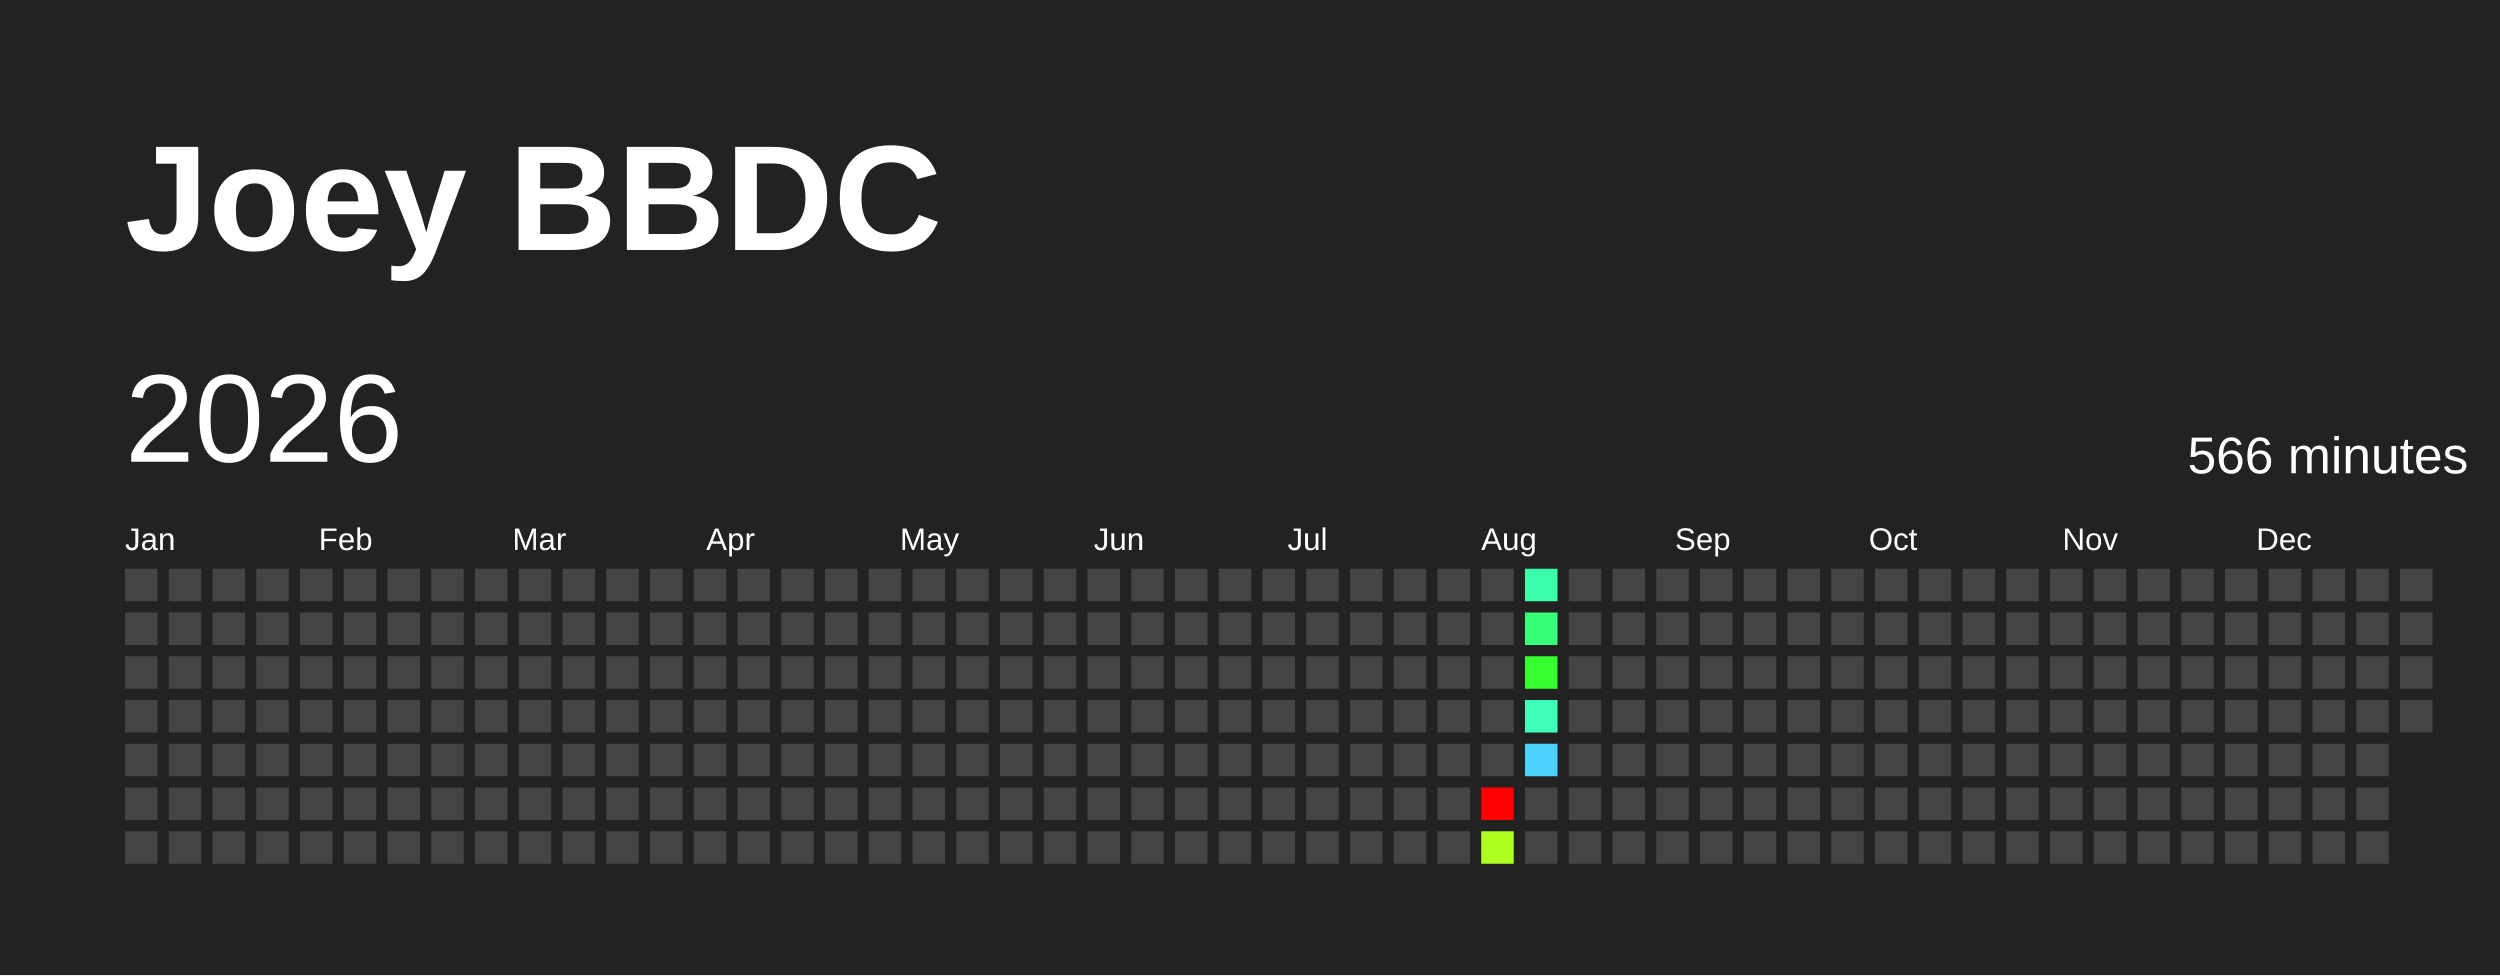
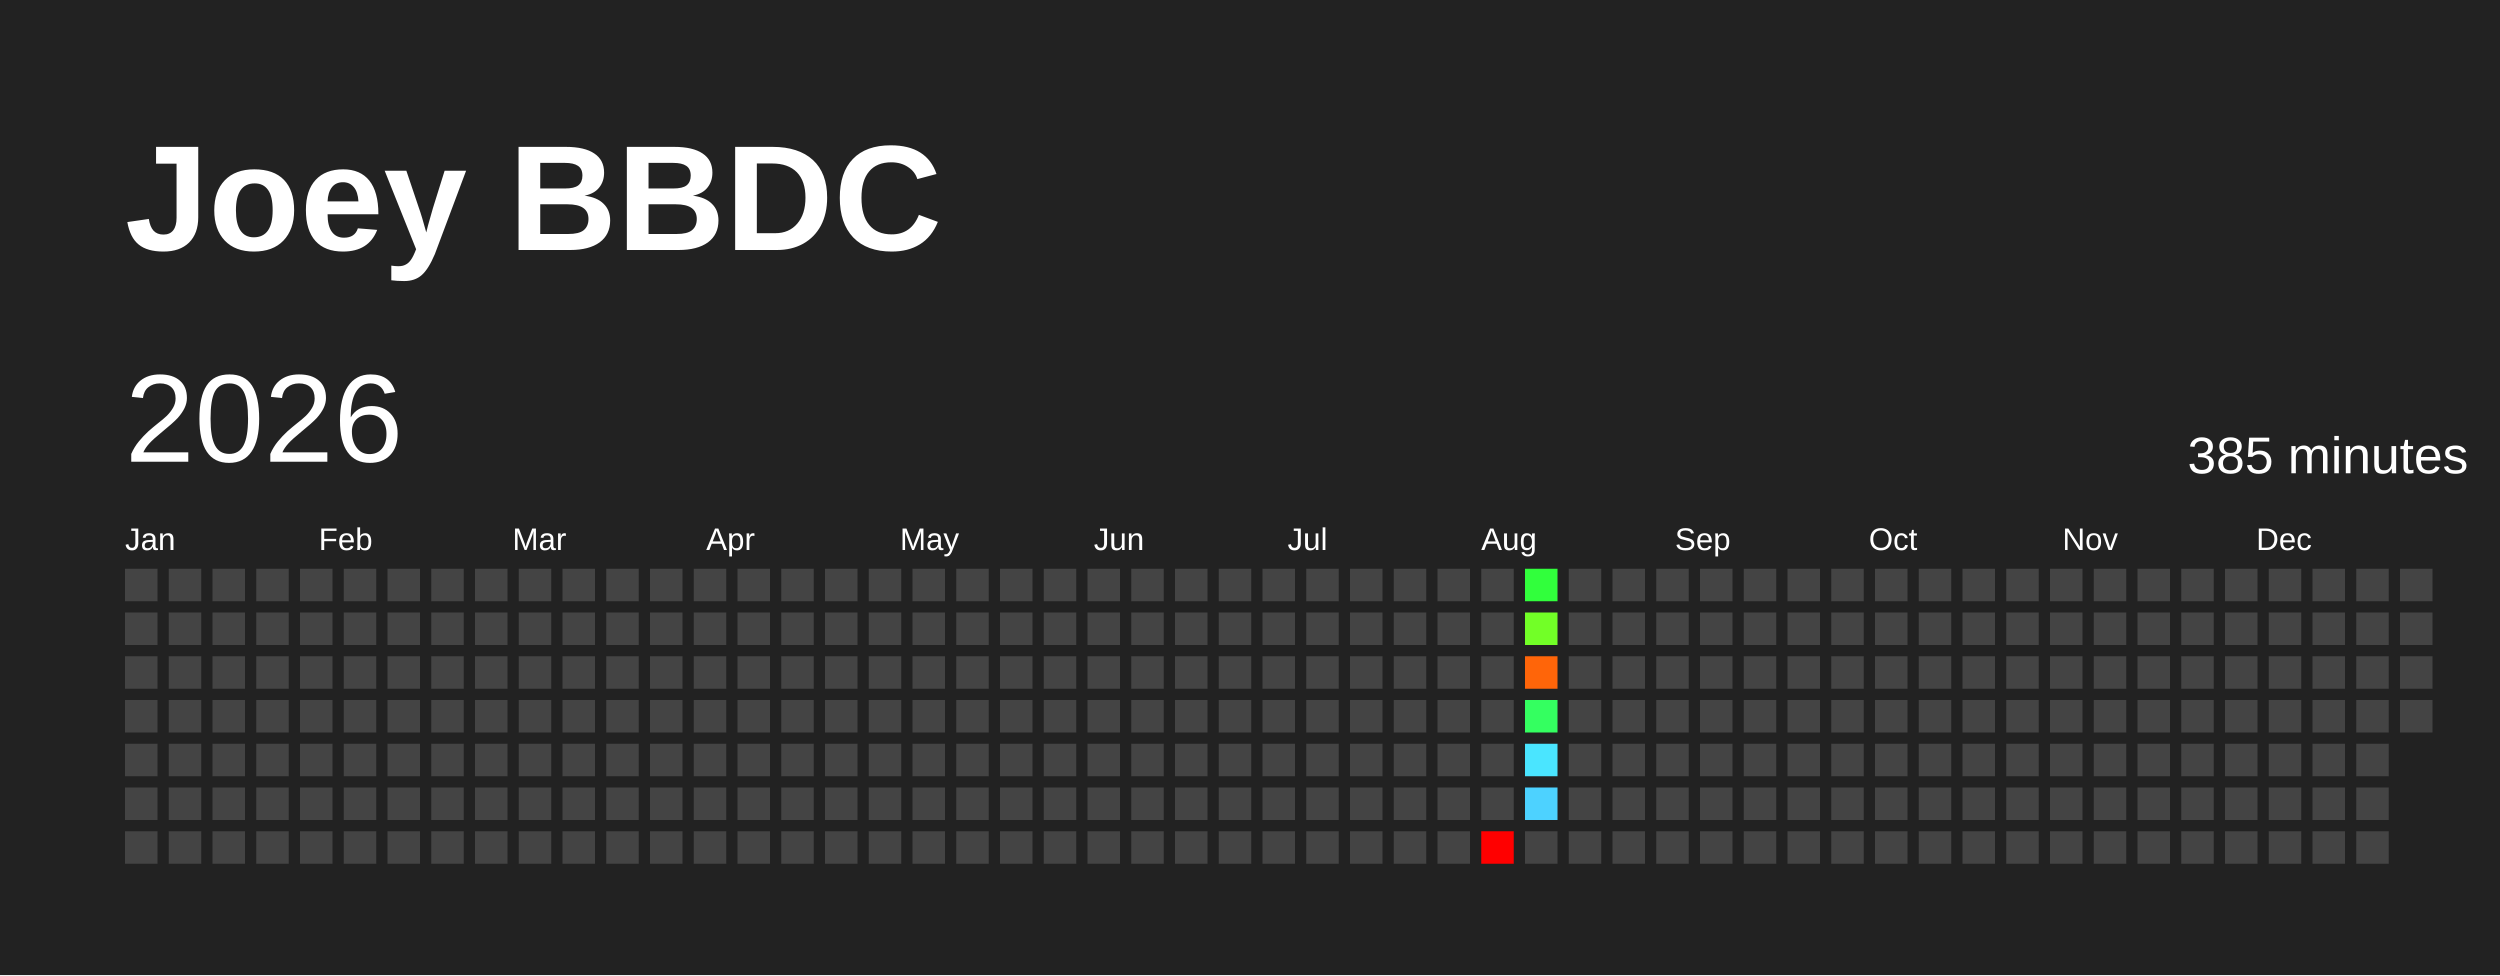
<svg xmlns="http://www.w3.org/2000/svg" baseProfile="full" height="78mm" version="1.1" viewBox="0,0,200,78" width="200mm">
  <defs />
  <rect fill="#222222" height="78" width="200" x="0" y="0" />
  <text fill="#FFFFFF" style="font-size:12px; font-family:Arial; font-weight:bold;" x="10" y="20">Joey BBDC</text>
  <text dominant-baseline="hanging" fill="#FFFFFF" style="font-size:10.0px; font-family:Arial;" x="10" y="30">2026</text>
-   <text dominant-baseline="hanging" fill="#FFFFFF" style="font-size:4.125px; font-family:Arial;" x="175" y="35">566 minutes</text>
+   <text dominant-baseline="hanging" fill="#FFFFFF" style="font-size:4.125px; font-family:Arial;" x="175" y="35">385 minutes</text>
  <text fill="#FFFFFF" style="font-size:2.5px; font-family:Arial" x="10.0" y="44">Jan</text>
  <text fill="#FFFFFF" style="font-size:2.5px; font-family:Arial" x="25.5" y="44">Feb</text>
  <text fill="#FFFFFF" style="font-size:2.5px; font-family:Arial" x="41.0" y="44">Mar</text>
  <text fill="#FFFFFF" style="font-size:2.5px; font-family:Arial" x="56.5" y="44">Apr</text>
  <text fill="#FFFFFF" style="font-size:2.5px; font-family:Arial" x="72.0" y="44">May</text>
  <text fill="#FFFFFF" style="font-size:2.5px; font-family:Arial" x="87.5" y="44">Jun</text>
  <text fill="#FFFFFF" style="font-size:2.5px; font-family:Arial" x="103.0" y="44">Jul</text>
  <text fill="#FFFFFF" style="font-size:2.5px; font-family:Arial" x="118.5" y="44">Aug</text>
  <text fill="#FFFFFF" style="font-size:2.5px; font-family:Arial" x="134.0" y="44">Sep</text>
  <text fill="#FFFFFF" style="font-size:2.5px; font-family:Arial" x="149.5" y="44">Oct</text>
  <text fill="#FFFFFF" style="font-size:2.5px; font-family:Arial" x="165.0" y="44">Nov</text>
  <text fill="#FFFFFF" style="font-size:2.5px; font-family:Arial" x="180.5" y="44">Dec</text>
  <rect fill="#444444" height="2.6" width="2.6" x="10.0" y="45.5" />
  <rect fill="#444444" height="2.6" width="2.6" x="10.0" y="49.0" />
  <rect fill="#444444" height="2.6" width="2.6" x="10.0" y="52.5" />
  <rect fill="#444444" height="2.6" width="2.6" x="10.0" y="56.0" />
  <rect fill="#444444" height="2.6" width="2.6" x="10.0" y="59.5" />
  <rect fill="#444444" height="2.6" width="2.6" x="10.0" y="63.0" />
  <rect fill="#444444" height="2.6" width="2.6" x="10.0" y="66.5" />
  <rect fill="#444444" height="2.6" width="2.6" x="13.5" y="45.5" />
  <rect fill="#444444" height="2.6" width="2.6" x="13.5" y="49.0" />
  <rect fill="#444444" height="2.6" width="2.6" x="13.5" y="52.5" />
  <rect fill="#444444" height="2.6" width="2.6" x="13.5" y="56.0" />
  <rect fill="#444444" height="2.6" width="2.6" x="13.5" y="59.5" />
  <rect fill="#444444" height="2.6" width="2.6" x="13.5" y="63.0" />
  <rect fill="#444444" height="2.6" width="2.6" x="13.5" y="66.5" />
  <rect fill="#444444" height="2.6" width="2.6" x="17.0" y="45.5" />
  <rect fill="#444444" height="2.6" width="2.6" x="17.0" y="49.0" />
  <rect fill="#444444" height="2.6" width="2.6" x="17.0" y="52.5" />
  <rect fill="#444444" height="2.6" width="2.6" x="17.0" y="56.0" />
  <rect fill="#444444" height="2.6" width="2.6" x="17.0" y="59.5" />
  <rect fill="#444444" height="2.6" width="2.6" x="17.0" y="63.0" />
  <rect fill="#444444" height="2.6" width="2.6" x="17.0" y="66.5" />
  <rect fill="#444444" height="2.6" width="2.6" x="20.5" y="45.5" />
  <rect fill="#444444" height="2.6" width="2.6" x="20.5" y="49.0" />
  <rect fill="#444444" height="2.6" width="2.6" x="20.5" y="52.5" />
  <rect fill="#444444" height="2.6" width="2.6" x="20.5" y="56.0" />
  <rect fill="#444444" height="2.6" width="2.6" x="20.5" y="59.5" />
  <rect fill="#444444" height="2.6" width="2.6" x="20.5" y="63.0" />
  <rect fill="#444444" height="2.6" width="2.6" x="20.5" y="66.5" />
  <rect fill="#444444" height="2.6" width="2.6" x="24.0" y="45.5" />
  <rect fill="#444444" height="2.6" width="2.6" x="24.0" y="49.0" />
  <rect fill="#444444" height="2.6" width="2.6" x="24.0" y="52.5" />
  <rect fill="#444444" height="2.6" width="2.6" x="24.0" y="56.0" />
  <rect fill="#444444" height="2.6" width="2.6" x="24.0" y="59.5" />
  <rect fill="#444444" height="2.6" width="2.6" x="24.0" y="63.0" />
  <rect fill="#444444" height="2.6" width="2.6" x="24.0" y="66.5" />
  <rect fill="#444444" height="2.6" width="2.6" x="27.5" y="45.5" />
  <rect fill="#444444" height="2.6" width="2.6" x="27.5" y="49.0" />
  <rect fill="#444444" height="2.6" width="2.6" x="27.5" y="52.5" />
  <rect fill="#444444" height="2.6" width="2.6" x="27.5" y="56.0" />
  <rect fill="#444444" height="2.6" width="2.6" x="27.5" y="59.5" />
  <rect fill="#444444" height="2.6" width="2.6" x="27.5" y="63.0" />
  <rect fill="#444444" height="2.6" width="2.6" x="27.5" y="66.5" />
  <rect fill="#444444" height="2.6" width="2.6" x="31.0" y="45.5" />
  <rect fill="#444444" height="2.6" width="2.6" x="31.0" y="49.0" />
  <rect fill="#444444" height="2.6" width="2.6" x="31.0" y="52.5" />
  <rect fill="#444444" height="2.6" width="2.6" x="31.0" y="56.0" />
  <rect fill="#444444" height="2.6" width="2.6" x="31.0" y="59.5" />
  <rect fill="#444444" height="2.6" width="2.6" x="31.0" y="63.0" />
  <rect fill="#444444" height="2.6" width="2.6" x="31.0" y="66.5" />
  <rect fill="#444444" height="2.6" width="2.6" x="34.5" y="45.5" />
  <rect fill="#444444" height="2.6" width="2.6" x="34.5" y="49.0" />
  <rect fill="#444444" height="2.6" width="2.6" x="34.5" y="52.5" />
  <rect fill="#444444" height="2.6" width="2.6" x="34.5" y="56.0" />
  <rect fill="#444444" height="2.6" width="2.6" x="34.5" y="59.5" />
  <rect fill="#444444" height="2.6" width="2.6" x="34.5" y="63.0" />
  <rect fill="#444444" height="2.6" width="2.6" x="34.5" y="66.5" />
  <rect fill="#444444" height="2.6" width="2.6" x="38.0" y="45.5" />
  <rect fill="#444444" height="2.6" width="2.6" x="38.0" y="49.0" />
  <rect fill="#444444" height="2.6" width="2.6" x="38.0" y="52.5" />
  <rect fill="#444444" height="2.6" width="2.6" x="38.0" y="56.0" />
  <rect fill="#444444" height="2.6" width="2.6" x="38.0" y="59.5" />
  <rect fill="#444444" height="2.6" width="2.6" x="38.0" y="63.0" />
  <rect fill="#444444" height="2.6" width="2.6" x="38.0" y="66.5" />
  <rect fill="#444444" height="2.6" width="2.6" x="41.5" y="45.5" />
  <rect fill="#444444" height="2.6" width="2.6" x="41.5" y="49.0" />
  <rect fill="#444444" height="2.6" width="2.6" x="41.5" y="52.5" />
  <rect fill="#444444" height="2.6" width="2.6" x="41.5" y="56.0" />
  <rect fill="#444444" height="2.6" width="2.6" x="41.5" y="59.5" />
  <rect fill="#444444" height="2.6" width="2.6" x="41.5" y="63.0" />
  <rect fill="#444444" height="2.6" width="2.6" x="41.5" y="66.5" />
  <rect fill="#444444" height="2.6" width="2.6" x="45.0" y="45.5" />
  <rect fill="#444444" height="2.6" width="2.6" x="45.0" y="49.0" />
  <rect fill="#444444" height="2.6" width="2.6" x="45.0" y="52.5" />
  <rect fill="#444444" height="2.6" width="2.6" x="45.0" y="56.0" />
  <rect fill="#444444" height="2.6" width="2.6" x="45.0" y="59.5" />
  <rect fill="#444444" height="2.6" width="2.6" x="45.0" y="63.0" />
  <rect fill="#444444" height="2.6" width="2.6" x="45.0" y="66.5" />
  <rect fill="#444444" height="2.6" width="2.6" x="48.5" y="45.5" />
  <rect fill="#444444" height="2.6" width="2.6" x="48.5" y="49.0" />
  <rect fill="#444444" height="2.6" width="2.6" x="48.5" y="52.5" />
  <rect fill="#444444" height="2.6" width="2.6" x="48.5" y="56.0" />
  <rect fill="#444444" height="2.6" width="2.6" x="48.5" y="59.5" />
  <rect fill="#444444" height="2.6" width="2.6" x="48.5" y="63.0" />
  <rect fill="#444444" height="2.6" width="2.6" x="48.5" y="66.5" />
  <rect fill="#444444" height="2.6" width="2.6" x="52.0" y="45.5" />
  <rect fill="#444444" height="2.6" width="2.6" x="52.0" y="49.0" />
  <rect fill="#444444" height="2.6" width="2.6" x="52.0" y="52.5" />
  <rect fill="#444444" height="2.6" width="2.6" x="52.0" y="56.0" />
  <rect fill="#444444" height="2.6" width="2.6" x="52.0" y="59.5" />
  <rect fill="#444444" height="2.6" width="2.6" x="52.0" y="63.0" />
  <rect fill="#444444" height="2.6" width="2.6" x="52.0" y="66.5" />
  <rect fill="#444444" height="2.6" width="2.6" x="55.5" y="45.5" />
  <rect fill="#444444" height="2.6" width="2.6" x="55.5" y="49.0" />
  <rect fill="#444444" height="2.6" width="2.6" x="55.5" y="52.5" />
  <rect fill="#444444" height="2.6" width="2.6" x="55.5" y="56.0" />
  <rect fill="#444444" height="2.6" width="2.6" x="55.5" y="59.5" />
  <rect fill="#444444" height="2.6" width="2.6" x="55.5" y="63.0" />
  <rect fill="#444444" height="2.6" width="2.6" x="55.5" y="66.5" />
  <rect fill="#444444" height="2.6" width="2.6" x="59.0" y="45.5" />
  <rect fill="#444444" height="2.6" width="2.6" x="59.0" y="49.0" />
  <rect fill="#444444" height="2.6" width="2.6" x="59.0" y="52.5" />
  <rect fill="#444444" height="2.6" width="2.6" x="59.0" y="56.0" />
  <rect fill="#444444" height="2.6" width="2.6" x="59.0" y="59.5" />
  <rect fill="#444444" height="2.6" width="2.6" x="59.0" y="63.0" />
  <rect fill="#444444" height="2.6" width="2.6" x="59.0" y="66.5" />
  <rect fill="#444444" height="2.6" width="2.6" x="62.5" y="45.5" />
  <rect fill="#444444" height="2.6" width="2.6" x="62.5" y="49.0" />
  <rect fill="#444444" height="2.6" width="2.6" x="62.5" y="52.5" />
  <rect fill="#444444" height="2.6" width="2.6" x="62.5" y="56.0" />
  <rect fill="#444444" height="2.6" width="2.6" x="62.5" y="59.5" />
  <rect fill="#444444" height="2.6" width="2.6" x="62.5" y="63.0" />
  <rect fill="#444444" height="2.6" width="2.6" x="62.5" y="66.5" />
  <rect fill="#444444" height="2.6" width="2.6" x="66.0" y="45.5" />
  <rect fill="#444444" height="2.6" width="2.6" x="66.0" y="49.0" />
  <rect fill="#444444" height="2.6" width="2.6" x="66.0" y="52.5" />
  <rect fill="#444444" height="2.6" width="2.6" x="66.0" y="56.0" />
  <rect fill="#444444" height="2.6" width="2.6" x="66.0" y="59.5" />
  <rect fill="#444444" height="2.6" width="2.6" x="66.0" y="63.0" />
  <rect fill="#444444" height="2.6" width="2.6" x="66.0" y="66.5" />
  <rect fill="#444444" height="2.6" width="2.6" x="69.5" y="45.5" />
  <rect fill="#444444" height="2.6" width="2.6" x="69.5" y="49.0" />
  <rect fill="#444444" height="2.6" width="2.6" x="69.5" y="52.5" />
  <rect fill="#444444" height="2.6" width="2.6" x="69.5" y="56.0" />
  <rect fill="#444444" height="2.6" width="2.6" x="69.5" y="59.5" />
  <rect fill="#444444" height="2.6" width="2.6" x="69.5" y="63.0" />
  <rect fill="#444444" height="2.6" width="2.6" x="69.5" y="66.5" />
  <rect fill="#444444" height="2.6" width="2.6" x="73.0" y="45.5" />
  <rect fill="#444444" height="2.6" width="2.6" x="73.0" y="49.0" />
  <rect fill="#444444" height="2.6" width="2.6" x="73.0" y="52.5" />
  <rect fill="#444444" height="2.6" width="2.6" x="73.0" y="56.0" />
  <rect fill="#444444" height="2.6" width="2.6" x="73.0" y="59.5" />
  <rect fill="#444444" height="2.6" width="2.6" x="73.0" y="63.0" />
  <rect fill="#444444" height="2.6" width="2.6" x="73.0" y="66.5" />
  <rect fill="#444444" height="2.6" width="2.6" x="76.5" y="45.5" />
  <rect fill="#444444" height="2.6" width="2.6" x="76.5" y="49.0" />
  <rect fill="#444444" height="2.6" width="2.6" x="76.5" y="52.5" />
  <rect fill="#444444" height="2.6" width="2.6" x="76.5" y="56.0" />
  <rect fill="#444444" height="2.6" width="2.6" x="76.5" y="59.5" />
  <rect fill="#444444" height="2.6" width="2.6" x="76.5" y="63.0" />
  <rect fill="#444444" height="2.6" width="2.6" x="76.5" y="66.5" />
  <rect fill="#444444" height="2.6" width="2.6" x="80.0" y="45.5" />
  <rect fill="#444444" height="2.6" width="2.6" x="80.0" y="49.0" />
  <rect fill="#444444" height="2.6" width="2.6" x="80.0" y="52.5" />
  <rect fill="#444444" height="2.6" width="2.6" x="80.0" y="56.0" />
  <rect fill="#444444" height="2.6" width="2.6" x="80.0" y="59.5" />
  <rect fill="#444444" height="2.6" width="2.6" x="80.0" y="63.0" />
  <rect fill="#444444" height="2.6" width="2.6" x="80.0" y="66.5" />
  <rect fill="#444444" height="2.6" width="2.6" x="83.5" y="45.5" />
  <rect fill="#444444" height="2.6" width="2.6" x="83.5" y="49.0" />
  <rect fill="#444444" height="2.6" width="2.6" x="83.5" y="52.5" />
  <rect fill="#444444" height="2.6" width="2.6" x="83.5" y="56.0" />
  <rect fill="#444444" height="2.6" width="2.6" x="83.5" y="59.5" />
  <rect fill="#444444" height="2.6" width="2.6" x="83.5" y="63.0" />
  <rect fill="#444444" height="2.6" width="2.6" x="83.5" y="66.5" />
  <rect fill="#444444" height="2.6" width="2.6" x="87.0" y="45.5" />
  <rect fill="#444444" height="2.6" width="2.6" x="87.0" y="49.0" />
  <rect fill="#444444" height="2.6" width="2.6" x="87.0" y="52.5" />
  <rect fill="#444444" height="2.6" width="2.6" x="87.0" y="56.0" />
  <rect fill="#444444" height="2.6" width="2.6" x="87.0" y="59.5" />
  <rect fill="#444444" height="2.6" width="2.6" x="87.0" y="63.0" />
  <rect fill="#444444" height="2.6" width="2.6" x="87.0" y="66.5" />
  <rect fill="#444444" height="2.6" width="2.6" x="90.5" y="45.5" />
  <rect fill="#444444" height="2.6" width="2.6" x="90.5" y="49.0" />
  <rect fill="#444444" height="2.6" width="2.6" x="90.5" y="52.5" />
  <rect fill="#444444" height="2.6" width="2.6" x="90.5" y="56.0" />
  <rect fill="#444444" height="2.6" width="2.6" x="90.5" y="59.5" />
  <rect fill="#444444" height="2.6" width="2.6" x="90.5" y="63.0" />
  <rect fill="#444444" height="2.6" width="2.6" x="90.5" y="66.5" />
  <rect fill="#444444" height="2.6" width="2.6" x="94.0" y="45.5" />
  <rect fill="#444444" height="2.6" width="2.6" x="94.0" y="49.0" />
  <rect fill="#444444" height="2.6" width="2.6" x="94.0" y="52.5" />
  <rect fill="#444444" height="2.6" width="2.6" x="94.0" y="56.0" />
  <rect fill="#444444" height="2.6" width="2.6" x="94.0" y="59.5" />
  <rect fill="#444444" height="2.6" width="2.6" x="94.0" y="63.0" />
  <rect fill="#444444" height="2.6" width="2.6" x="94.0" y="66.5" />
  <rect fill="#444444" height="2.6" width="2.6" x="97.5" y="45.5" />
  <rect fill="#444444" height="2.6" width="2.6" x="97.5" y="49.0" />
  <rect fill="#444444" height="2.6" width="2.6" x="97.5" y="52.5" />
  <rect fill="#444444" height="2.6" width="2.6" x="97.5" y="56.0" />
  <rect fill="#444444" height="2.6" width="2.6" x="97.5" y="59.5" />
  <rect fill="#444444" height="2.6" width="2.6" x="97.5" y="63.0" />
  <rect fill="#444444" height="2.6" width="2.6" x="97.5" y="66.5" />
  <rect fill="#444444" height="2.6" width="2.6" x="101.0" y="45.5" />
  <rect fill="#444444" height="2.6" width="2.6" x="101.0" y="49.0" />
  <rect fill="#444444" height="2.6" width="2.6" x="101.0" y="52.5" />
  <rect fill="#444444" height="2.6" width="2.6" x="101.0" y="56.0" />
  <rect fill="#444444" height="2.6" width="2.6" x="101.0" y="59.5" />
  <rect fill="#444444" height="2.6" width="2.6" x="101.0" y="63.0" />
  <rect fill="#444444" height="2.6" width="2.6" x="101.0" y="66.5" />
  <rect fill="#444444" height="2.6" width="2.6" x="104.5" y="45.5" />
  <rect fill="#444444" height="2.6" width="2.6" x="104.5" y="49.0" />
  <rect fill="#444444" height="2.6" width="2.6" x="104.5" y="52.5" />
  <rect fill="#444444" height="2.6" width="2.6" x="104.5" y="56.0" />
  <rect fill="#444444" height="2.6" width="2.6" x="104.5" y="59.5" />
  <rect fill="#444444" height="2.6" width="2.6" x="104.5" y="63.0" />
  <rect fill="#444444" height="2.6" width="2.6" x="104.5" y="66.5" />
  <rect fill="#444444" height="2.6" width="2.6" x="108.0" y="45.5" />
  <rect fill="#444444" height="2.6" width="2.6" x="108.0" y="49.0" />
  <rect fill="#444444" height="2.6" width="2.6" x="108.0" y="52.5" />
  <rect fill="#444444" height="2.6" width="2.6" x="108.0" y="56.0" />
  <rect fill="#444444" height="2.6" width="2.6" x="108.0" y="59.5" />
  <rect fill="#444444" height="2.6" width="2.6" x="108.0" y="63.0" />
  <rect fill="#444444" height="2.6" width="2.6" x="108.0" y="66.5" />
  <rect fill="#444444" height="2.6" width="2.6" x="111.5" y="45.5" />
  <rect fill="#444444" height="2.6" width="2.6" x="111.5" y="49.0" />
  <rect fill="#444444" height="2.6" width="2.6" x="111.5" y="52.5" />
  <rect fill="#444444" height="2.6" width="2.6" x="111.5" y="56.0" />
  <rect fill="#444444" height="2.6" width="2.6" x="111.5" y="59.5" />
  <rect fill="#444444" height="2.6" width="2.6" x="111.5" y="63.0" />
  <rect fill="#444444" height="2.6" width="2.6" x="111.5" y="66.5" />
  <rect fill="#444444" height="2.6" width="2.6" x="115.0" y="45.5" />
  <rect fill="#444444" height="2.6" width="2.6" x="115.0" y="49.0" />
  <rect fill="#444444" height="2.6" width="2.6" x="115.0" y="52.5" />
  <rect fill="#444444" height="2.6" width="2.6" x="115.0" y="56.0" />
  <rect fill="#444444" height="2.6" width="2.6" x="115.0" y="59.5" />
  <rect fill="#444444" height="2.6" width="2.6" x="115.0" y="63.0" />
  <rect fill="#444444" height="2.6" width="2.6" x="115.0" y="66.5" />
  <rect fill="#444444" height="2.6" width="2.6" x="118.5" y="45.5" />
  <rect fill="#444444" height="2.6" width="2.6" x="118.5" y="49.0" />
  <rect fill="#444444" height="2.6" width="2.6" x="118.5" y="52.5" />
  <rect fill="#444444" height="2.6" width="2.6" x="118.5" y="56.0" />
  <rect fill="#444444" height="2.6" width="2.6" x="118.5" y="59.5" />
-   <rect fill="red" height="2.6" width="2.6" x="118.5" y="63.0" />
-   <rect fill="#aeff20" height="2.6" width="2.6" x="118.5" y="66.5" />
-   <rect fill="#3cffa9" height="2.6" width="2.6" x="122.0" y="45.5" />
-   <rect fill="#37ff78" height="2.6" width="2.6" x="122.0" y="49.0" />
-   <rect fill="#35ff2f" height="2.6" width="2.6" x="122.0" y="52.5" />
-   <rect fill="#3fffbb" height="2.6" width="2.6" x="122.0" y="56.0" />
-   <rect fill="#4dd2ff" height="2.6" width="2.6" x="122.0" y="59.5" />
-   <rect fill="#444444" height="2.6" width="2.6" x="122.0" y="63.0" />
+   <rect fill="#444444" height="2.6" width="2.6" x="118.5" y="63.0" />
+   <rect fill="red" height="2.6" width="2.6" x="118.5" y="66.5" />
+   <rect fill="#31ff3c" height="2.6" width="2.6" x="122.0" y="45.5" />
+   <rect fill="#72ff27" height="2.6" width="2.6" x="122.0" y="49.0" />
+   <rect fill="#ff6509" height="2.6" width="2.6" x="122.0" y="52.5" />
+   <rect fill="#34ff60" height="2.6" width="2.6" x="122.0" y="56.0" />
+   <rect fill="#4ae5ff" height="2.6" width="2.6" x="122.0" y="59.5" />
+   <rect fill="#4dd2ff" height="2.6" width="2.6" x="122.0" y="63.0" />
  <rect fill="#444444" height="2.6" width="2.6" x="122.0" y="66.5" />
  <rect fill="#444444" height="2.6" width="2.6" x="125.5" y="45.5" />
  <rect fill="#444444" height="2.6" width="2.6" x="125.5" y="49.0" />
  <rect fill="#444444" height="2.6" width="2.6" x="125.5" y="52.5" />
  <rect fill="#444444" height="2.6" width="2.6" x="125.5" y="56.0" />
  <rect fill="#444444" height="2.6" width="2.6" x="125.5" y="59.5" />
  <rect fill="#444444" height="2.6" width="2.6" x="125.5" y="63.0" />
  <rect fill="#444444" height="2.6" width="2.6" x="125.5" y="66.5" />
  <rect fill="#444444" height="2.6" width="2.6" x="129.0" y="45.5" />
  <rect fill="#444444" height="2.6" width="2.6" x="129.0" y="49.0" />
  <rect fill="#444444" height="2.6" width="2.6" x="129.0" y="52.5" />
  <rect fill="#444444" height="2.6" width="2.6" x="129.0" y="56.0" />
  <rect fill="#444444" height="2.6" width="2.6" x="129.0" y="59.5" />
  <rect fill="#444444" height="2.6" width="2.6" x="129.0" y="63.0" />
  <rect fill="#444444" height="2.6" width="2.6" x="129.0" y="66.5" />
  <rect fill="#444444" height="2.6" width="2.6" x="132.5" y="45.5" />
  <rect fill="#444444" height="2.6" width="2.6" x="132.5" y="49.0" />
  <rect fill="#444444" height="2.6" width="2.6" x="132.5" y="52.5" />
  <rect fill="#444444" height="2.6" width="2.6" x="132.5" y="56.0" />
  <rect fill="#444444" height="2.6" width="2.6" x="132.5" y="59.5" />
  <rect fill="#444444" height="2.6" width="2.6" x="132.5" y="63.0" />
  <rect fill="#444444" height="2.6" width="2.6" x="132.5" y="66.5" />
  <rect fill="#444444" height="2.6" width="2.6" x="136.0" y="45.5" />
  <rect fill="#444444" height="2.6" width="2.6" x="136.0" y="49.0" />
  <rect fill="#444444" height="2.6" width="2.6" x="136.0" y="52.5" />
  <rect fill="#444444" height="2.6" width="2.6" x="136.0" y="56.0" />
  <rect fill="#444444" height="2.6" width="2.6" x="136.0" y="59.5" />
  <rect fill="#444444" height="2.6" width="2.6" x="136.0" y="63.0" />
  <rect fill="#444444" height="2.6" width="2.6" x="136.0" y="66.5" />
  <rect fill="#444444" height="2.6" width="2.6" x="139.5" y="45.5" />
  <rect fill="#444444" height="2.6" width="2.6" x="139.5" y="49.0" />
  <rect fill="#444444" height="2.6" width="2.6" x="139.5" y="52.5" />
  <rect fill="#444444" height="2.6" width="2.6" x="139.5" y="56.0" />
  <rect fill="#444444" height="2.6" width="2.6" x="139.5" y="59.5" />
  <rect fill="#444444" height="2.6" width="2.6" x="139.5" y="63.0" />
  <rect fill="#444444" height="2.6" width="2.6" x="139.5" y="66.5" />
  <rect fill="#444444" height="2.6" width="2.6" x="143.0" y="45.5" />
  <rect fill="#444444" height="2.6" width="2.6" x="143.0" y="49.0" />
  <rect fill="#444444" height="2.6" width="2.6" x="143.0" y="52.5" />
  <rect fill="#444444" height="2.6" width="2.6" x="143.0" y="56.0" />
  <rect fill="#444444" height="2.6" width="2.6" x="143.0" y="59.5" />
  <rect fill="#444444" height="2.6" width="2.6" x="143.0" y="63.0" />
  <rect fill="#444444" height="2.6" width="2.6" x="143.0" y="66.5" />
  <rect fill="#444444" height="2.6" width="2.6" x="146.5" y="45.5" />
  <rect fill="#444444" height="2.6" width="2.6" x="146.5" y="49.0" />
  <rect fill="#444444" height="2.6" width="2.6" x="146.5" y="52.5" />
  <rect fill="#444444" height="2.6" width="2.6" x="146.5" y="56.0" />
  <rect fill="#444444" height="2.6" width="2.6" x="146.5" y="59.5" />
  <rect fill="#444444" height="2.6" width="2.6" x="146.5" y="63.0" />
  <rect fill="#444444" height="2.6" width="2.6" x="146.5" y="66.5" />
  <rect fill="#444444" height="2.6" width="2.6" x="150.0" y="45.5" />
  <rect fill="#444444" height="2.6" width="2.6" x="150.0" y="49.0" />
  <rect fill="#444444" height="2.6" width="2.6" x="150.0" y="52.5" />
  <rect fill="#444444" height="2.6" width="2.6" x="150.0" y="56.0" />
  <rect fill="#444444" height="2.6" width="2.6" x="150.0" y="59.5" />
  <rect fill="#444444" height="2.6" width="2.6" x="150.0" y="63.0" />
  <rect fill="#444444" height="2.6" width="2.6" x="150.0" y="66.5" />
  <rect fill="#444444" height="2.6" width="2.6" x="153.5" y="45.5" />
  <rect fill="#444444" height="2.6" width="2.6" x="153.5" y="49.0" />
  <rect fill="#444444" height="2.6" width="2.6" x="153.5" y="52.5" />
  <rect fill="#444444" height="2.6" width="2.6" x="153.5" y="56.0" />
  <rect fill="#444444" height="2.6" width="2.6" x="153.5" y="59.5" />
  <rect fill="#444444" height="2.6" width="2.6" x="153.5" y="63.0" />
  <rect fill="#444444" height="2.6" width="2.6" x="153.5" y="66.5" />
  <rect fill="#444444" height="2.6" width="2.6" x="157.0" y="45.5" />
  <rect fill="#444444" height="2.6" width="2.6" x="157.0" y="49.0" />
  <rect fill="#444444" height="2.6" width="2.6" x="157.0" y="52.5" />
  <rect fill="#444444" height="2.6" width="2.6" x="157.0" y="56.0" />
  <rect fill="#444444" height="2.6" width="2.6" x="157.0" y="59.5" />
  <rect fill="#444444" height="2.6" width="2.6" x="157.0" y="63.0" />
  <rect fill="#444444" height="2.6" width="2.6" x="157.0" y="66.5" />
  <rect fill="#444444" height="2.6" width="2.6" x="160.5" y="45.5" />
  <rect fill="#444444" height="2.6" width="2.6" x="160.5" y="49.0" />
  <rect fill="#444444" height="2.6" width="2.6" x="160.5" y="52.5" />
  <rect fill="#444444" height="2.6" width="2.6" x="160.5" y="56.0" />
  <rect fill="#444444" height="2.6" width="2.6" x="160.5" y="59.5" />
  <rect fill="#444444" height="2.6" width="2.6" x="160.5" y="63.0" />
  <rect fill="#444444" height="2.6" width="2.6" x="160.5" y="66.5" />
  <rect fill="#444444" height="2.6" width="2.6" x="164.0" y="45.5" />
  <rect fill="#444444" height="2.6" width="2.6" x="164.0" y="49.0" />
  <rect fill="#444444" height="2.6" width="2.6" x="164.0" y="52.5" />
  <rect fill="#444444" height="2.6" width="2.6" x="164.0" y="56.0" />
  <rect fill="#444444" height="2.6" width="2.6" x="164.0" y="59.5" />
  <rect fill="#444444" height="2.6" width="2.6" x="164.0" y="63.0" />
  <rect fill="#444444" height="2.6" width="2.6" x="164.0" y="66.5" />
  <rect fill="#444444" height="2.6" width="2.6" x="167.5" y="45.5" />
  <rect fill="#444444" height="2.6" width="2.6" x="167.5" y="49.0" />
  <rect fill="#444444" height="2.6" width="2.6" x="167.5" y="52.5" />
  <rect fill="#444444" height="2.6" width="2.6" x="167.5" y="56.0" />
  <rect fill="#444444" height="2.6" width="2.6" x="167.5" y="59.5" />
  <rect fill="#444444" height="2.6" width="2.6" x="167.5" y="63.0" />
  <rect fill="#444444" height="2.6" width="2.6" x="167.5" y="66.5" />
  <rect fill="#444444" height="2.6" width="2.6" x="171.0" y="45.5" />
  <rect fill="#444444" height="2.6" width="2.6" x="171.0" y="49.0" />
  <rect fill="#444444" height="2.6" width="2.6" x="171.0" y="52.5" />
  <rect fill="#444444" height="2.6" width="2.6" x="171.0" y="56.0" />
  <rect fill="#444444" height="2.6" width="2.6" x="171.0" y="59.5" />
  <rect fill="#444444" height="2.6" width="2.6" x="171.0" y="63.0" />
  <rect fill="#444444" height="2.6" width="2.6" x="171.0" y="66.5" />
  <rect fill="#444444" height="2.6" width="2.6" x="174.5" y="45.5" />
  <rect fill="#444444" height="2.6" width="2.6" x="174.5" y="49.0" />
  <rect fill="#444444" height="2.6" width="2.6" x="174.5" y="52.5" />
  <rect fill="#444444" height="2.6" width="2.6" x="174.5" y="56.0" />
  <rect fill="#444444" height="2.6" width="2.6" x="174.5" y="59.5" />
  <rect fill="#444444" height="2.6" width="2.6" x="174.5" y="63.0" />
  <rect fill="#444444" height="2.6" width="2.6" x="174.5" y="66.5" />
  <rect fill="#444444" height="2.6" width="2.6" x="178.0" y="45.5" />
  <rect fill="#444444" height="2.6" width="2.6" x="178.0" y="49.0" />
  <rect fill="#444444" height="2.6" width="2.6" x="178.0" y="52.5" />
  <rect fill="#444444" height="2.6" width="2.6" x="178.0" y="56.0" />
  <rect fill="#444444" height="2.6" width="2.6" x="178.0" y="59.5" />
  <rect fill="#444444" height="2.6" width="2.6" x="178.0" y="63.0" />
  <rect fill="#444444" height="2.6" width="2.6" x="178.0" y="66.5" />
  <rect fill="#444444" height="2.6" width="2.6" x="181.5" y="45.5" />
  <rect fill="#444444" height="2.6" width="2.6" x="181.5" y="49.0" />
  <rect fill="#444444" height="2.6" width="2.6" x="181.5" y="52.5" />
  <rect fill="#444444" height="2.6" width="2.6" x="181.5" y="56.0" />
  <rect fill="#444444" height="2.6" width="2.6" x="181.5" y="59.5" />
  <rect fill="#444444" height="2.6" width="2.6" x="181.5" y="63.0" />
  <rect fill="#444444" height="2.6" width="2.6" x="181.5" y="66.5" />
  <rect fill="#444444" height="2.6" width="2.6" x="185.0" y="45.5" />
  <rect fill="#444444" height="2.6" width="2.6" x="185.0" y="49.0" />
  <rect fill="#444444" height="2.6" width="2.6" x="185.0" y="52.5" />
  <rect fill="#444444" height="2.6" width="2.6" x="185.0" y="56.0" />
  <rect fill="#444444" height="2.6" width="2.6" x="185.0" y="59.5" />
  <rect fill="#444444" height="2.6" width="2.6" x="185.0" y="63.0" />
  <rect fill="#444444" height="2.6" width="2.6" x="185.0" y="66.5" />
  <rect fill="#444444" height="2.6" width="2.6" x="188.5" y="45.5" />
  <rect fill="#444444" height="2.6" width="2.6" x="188.5" y="49.0" />
  <rect fill="#444444" height="2.6" width="2.6" x="188.5" y="52.5" />
  <rect fill="#444444" height="2.6" width="2.6" x="188.5" y="56.0" />
  <rect fill="#444444" height="2.6" width="2.6" x="188.5" y="59.5" />
  <rect fill="#444444" height="2.6" width="2.6" x="188.5" y="63.0" />
  <rect fill="#444444" height="2.6" width="2.6" x="188.5" y="66.5" />
  <rect fill="#444444" height="2.6" width="2.6" x="192.0" y="45.5" />
  <rect fill="#444444" height="2.6" width="2.6" x="192.0" y="49.0" />
  <rect fill="#444444" height="2.6" width="2.6" x="192.0" y="52.5" />
  <rect fill="#444444" height="2.6" width="2.6" x="192.0" y="56.0" />
</svg>
